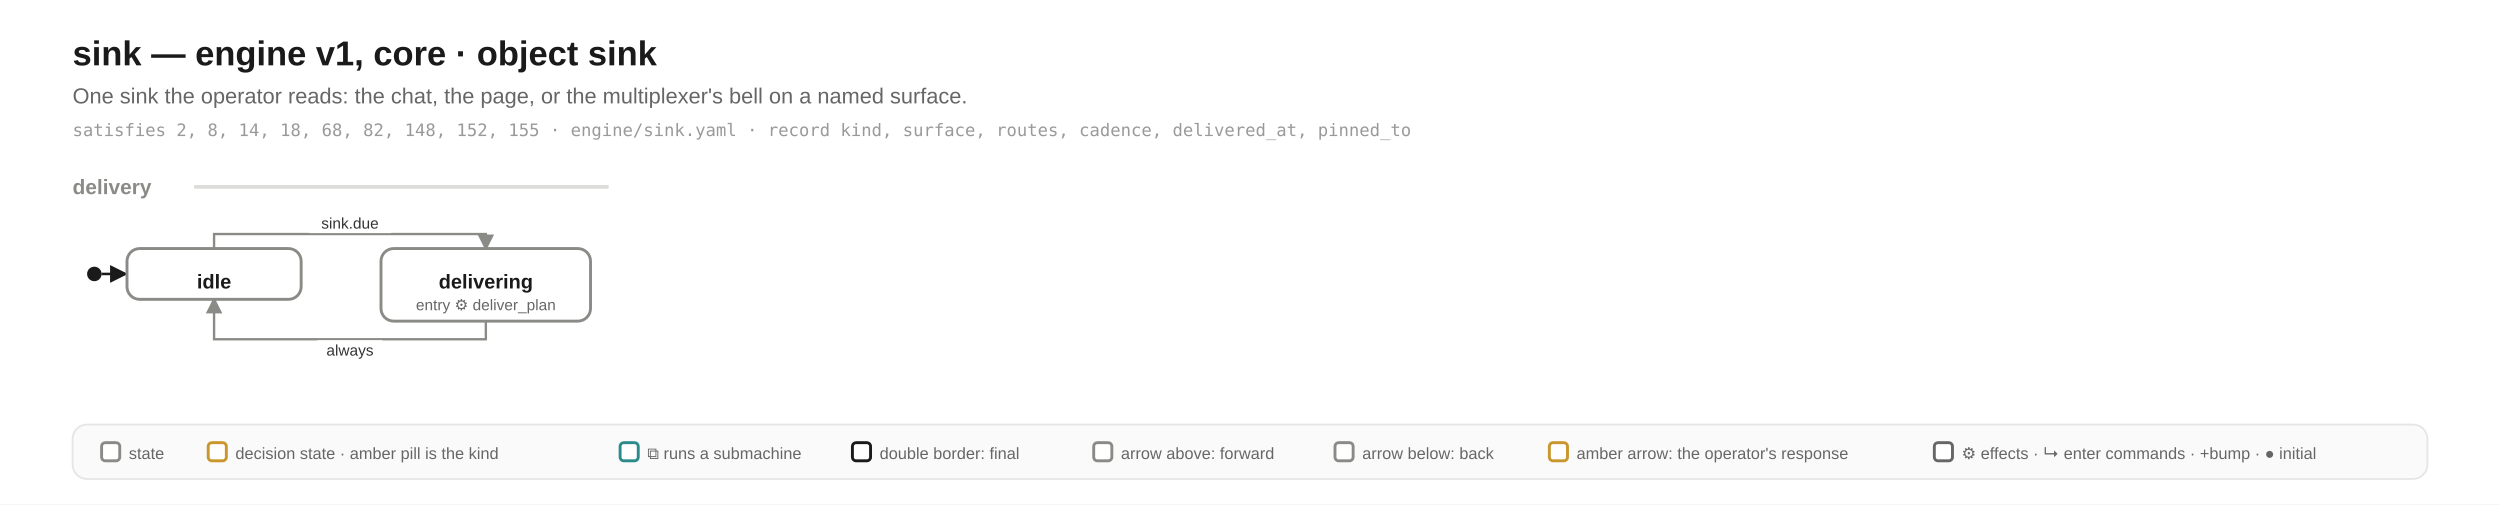
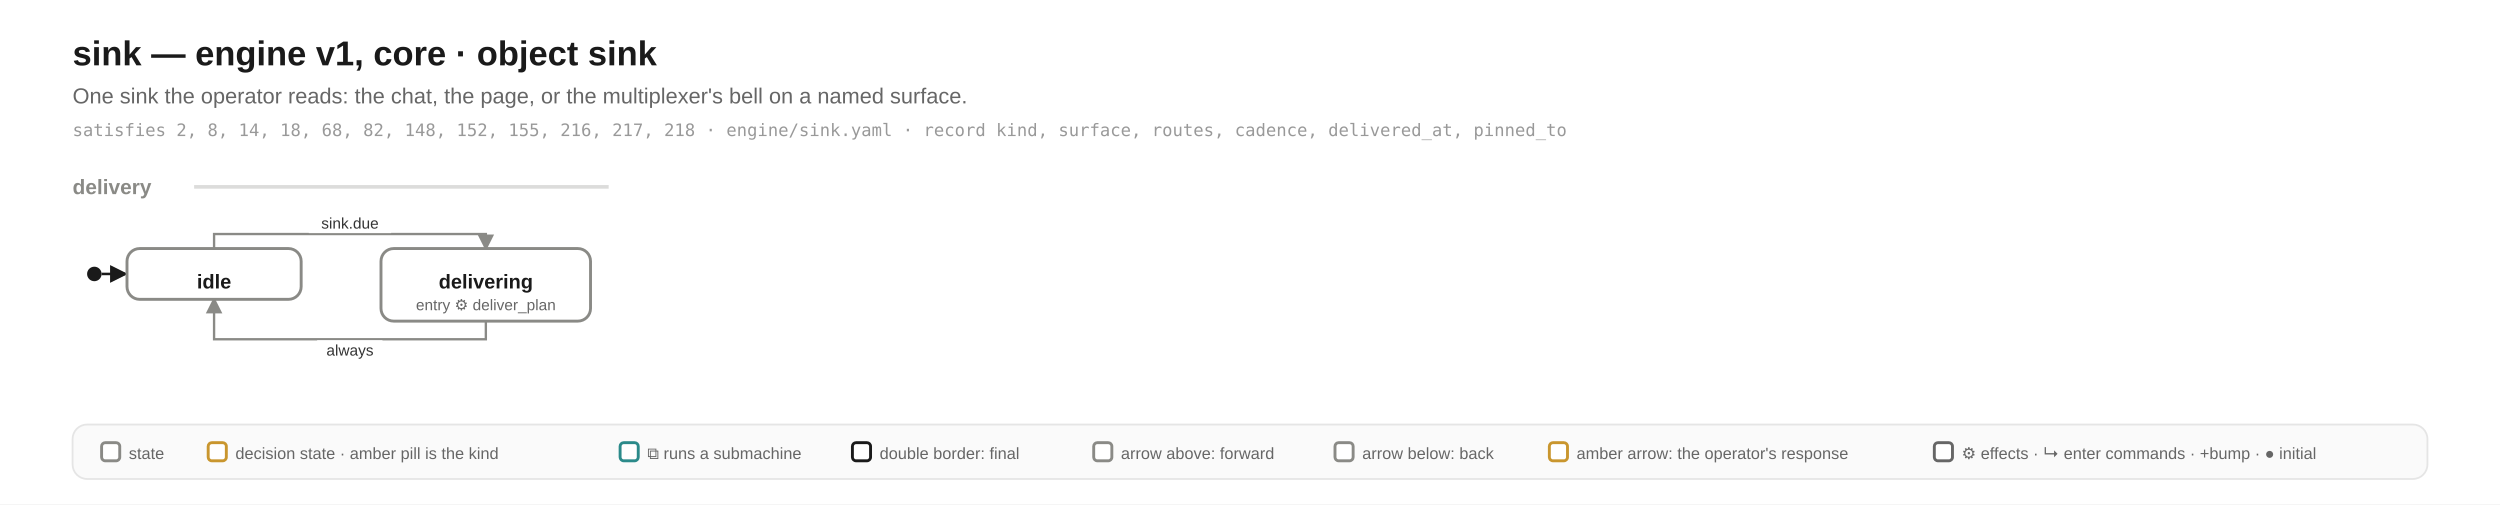
<svg xmlns="http://www.w3.org/2000/svg" width="1378" height="278" viewBox="0 0 1378 278" font-family="-apple-system, 'Helvetica Neue', Arial, sans-serif">
  <defs>
    <marker id="mB" viewBox="0 0 10 10" refX="8.5" refY="5" markerWidth="7" markerHeight="7" orient="auto-start-reverse">
      <path d="M0 0L10 5L0 10z" fill="#4a7fb5" />
    </marker>
    <marker id="mT" viewBox="0 0 10 10" refX="8.5" refY="5" markerWidth="7" markerHeight="7" orient="auto-start-reverse">
      <path d="M0 0L10 5L0 10z" fill="#2b8a8a" />
    </marker>
    <marker id="mG" viewBox="0 0 10 10" refX="8.5" refY="5" markerWidth="7" markerHeight="7" orient="auto-start-reverse">
      <path d="M0 0L10 5L0 10z" fill="#8a8a86" />
    </marker>
    <marker id="mA" viewBox="0 0 10 10" refX="8.5" refY="5" markerWidth="7" markerHeight="7" orient="auto-start-reverse">
      <path d="M0 0L10 5L0 10z" fill="#c9962e" />
    </marker>
    <marker id="mI" viewBox="0 0 10 10" refX="8.5" refY="5" markerWidth="7" markerHeight="7" orient="auto-start-reverse">
      <path d="M0 0L10 5L0 10z" fill="#1a1a1a" />
    </marker>
  </defs>
  <rect width="1378" height="278" fill="#fff" />
  <text x="40" y="36" font-size="19" font-weight="700" fill="#1a1a1a">sink — engine v1, core · object sink</text>
  <text x="40" y="57" font-size="12" fill="#666">One sink the operator reads: the chat, the page, or the multiplexer's bell on a named surface.</text>
-   <text x="40" y="75" font-size="9.5" font-family="monospace" fill="#999">satisfies 2, 8, 14, 18, 68, 82, 148, 152, 155 · engine/sink.yaml · record kind, surface, routes, cadence, delivered_at, pinned_to</text>
+   <text x="40" y="75" font-size="9.5" font-family="monospace" fill="#999">satisfies 2, 8, 14, 18, 68, 82, 148, 152, 155, 216, 217, 218 · engine/sink.yaml · record kind, surface, routes, cadence, delivered_at, pinned_to</text>
  <text x="40" y="107" font-size="11.5" font-weight="700" fill="#8a8a86">delivery</text>
  <line x1="107" y1="103" x2="335.5" y2="103" stroke="#8a8a86" stroke-width="2" opacity="0.3" />
  <circle cx="52.0" cy="151.0" r="4" fill="#1a1a1a" />
  <line x1="56.0" y1="151.0" x2="69.0" y2="151.0" stroke="#1a1a1a" stroke-width="1.4" marker-end="url(#mI)" />
  <path d="M118.0,137.0 V129.0 H267.8 V137.0" fill="none" stroke="#8a8a86" stroke-width="1.3" marker-end="url(#mG)" />
  <path d="M267.8,177.0 V187.0 H118.0 V165.0" fill="none" stroke="#8a8a86" stroke-width="1.3" marker-end="url(#mG)" />
  <rect x="70.0" y="137.0" width="96.0" height="28.0" rx="7" fill="#fff" stroke="#8a8a86" stroke-width="1.6" />
  <text x="118.0" y="159.0" font-size="11" fill="#1a1a1a" text-anchor="middle" font-weight="700">idle</text>
  <rect x="210.0" y="137.0" width="115.5" height="40.0" rx="7" fill="#fff" stroke="#8a8a86" stroke-width="1.6" />
  <text x="267.8" y="159.0" font-size="11" fill="#1a1a1a" text-anchor="middle" font-weight="700">delivering</text>
  <text x="267.8" y="171.0" font-size="8.5" fill="#666" text-anchor="middle">entry ⚙ deliver_plan</text>
  <rect x="170.2" y="117.5" width="45.4" height="11" fill="#fff" opacity="0.92" />
  <text x="192.9" y="126.0" font-size="8.5" fill="#333" text-anchor="middle">sink.due</text>
  <rect x="174.8" y="187.5" width="36.0" height="11" fill="#fff" opacity="0.92" />
  <text x="192.9" y="196.0" font-size="8.5" fill="#333" text-anchor="middle">always</text>
  <rect x="40" y="234" width="1298" height="30" rx="8" fill="#fafafa" stroke="#e5e5e5" />
  <rect x="56" y="244" width="10" height="10" rx="2" fill="#fff" stroke="#8a8a86" stroke-width="1.6" />
  <text x="71" y="253" font-size="9" fill="#666">state</text>
  <rect x="114.75" y="244" width="10" height="10" rx="2" fill="#fff" stroke="#c9962e" stroke-width="1.6" />
  <text x="129.75" y="253" font-size="9" fill="#666">decision state · amber pill is the kind</text>
  <rect x="341.8" y="244" width="10" height="10" rx="2" fill="#fff" stroke="#2b8a8a" stroke-width="1.6" />
  <text x="356.8" y="253" font-size="9" fill="#666">⧉ runs a submachine</text>
  <rect x="469.85" y="244" width="10" height="10" rx="2" fill="#fff" stroke="#1a1a1a" stroke-width="1.6" />
  <text x="484.85" y="253" font-size="9" fill="#666">double border: final</text>
  <rect x="602.85" y="244" width="10" height="10" rx="2" fill="#fff" stroke="#8a8a86" stroke-width="1.6" />
  <text x="617.85" y="253" font-size="9" fill="#666">arrow above: forward</text>
  <rect x="735.85" y="244" width="10" height="10" rx="2" fill="#fff" stroke="#8a8a86" stroke-width="1.6" />
  <text x="750.85" y="253" font-size="9" fill="#666">arrow below: back</text>
  <rect x="854.0" y="244" width="10" height="10" rx="2" fill="#fff" stroke="#c9962e" stroke-width="1.6" />
  <text x="869.0" y="253" font-size="9" fill="#666">amber arrow: the operator's response</text>
  <rect x="1066.2" y="244" width="10" height="10" rx="2" fill="#fff" stroke="#666" stroke-width="1.6" />
  <text x="1081.2" y="253" font-size="9" fill="#666">⚙ effects · ↳ enter commands · +bump · ● initial</text>
</svg>
